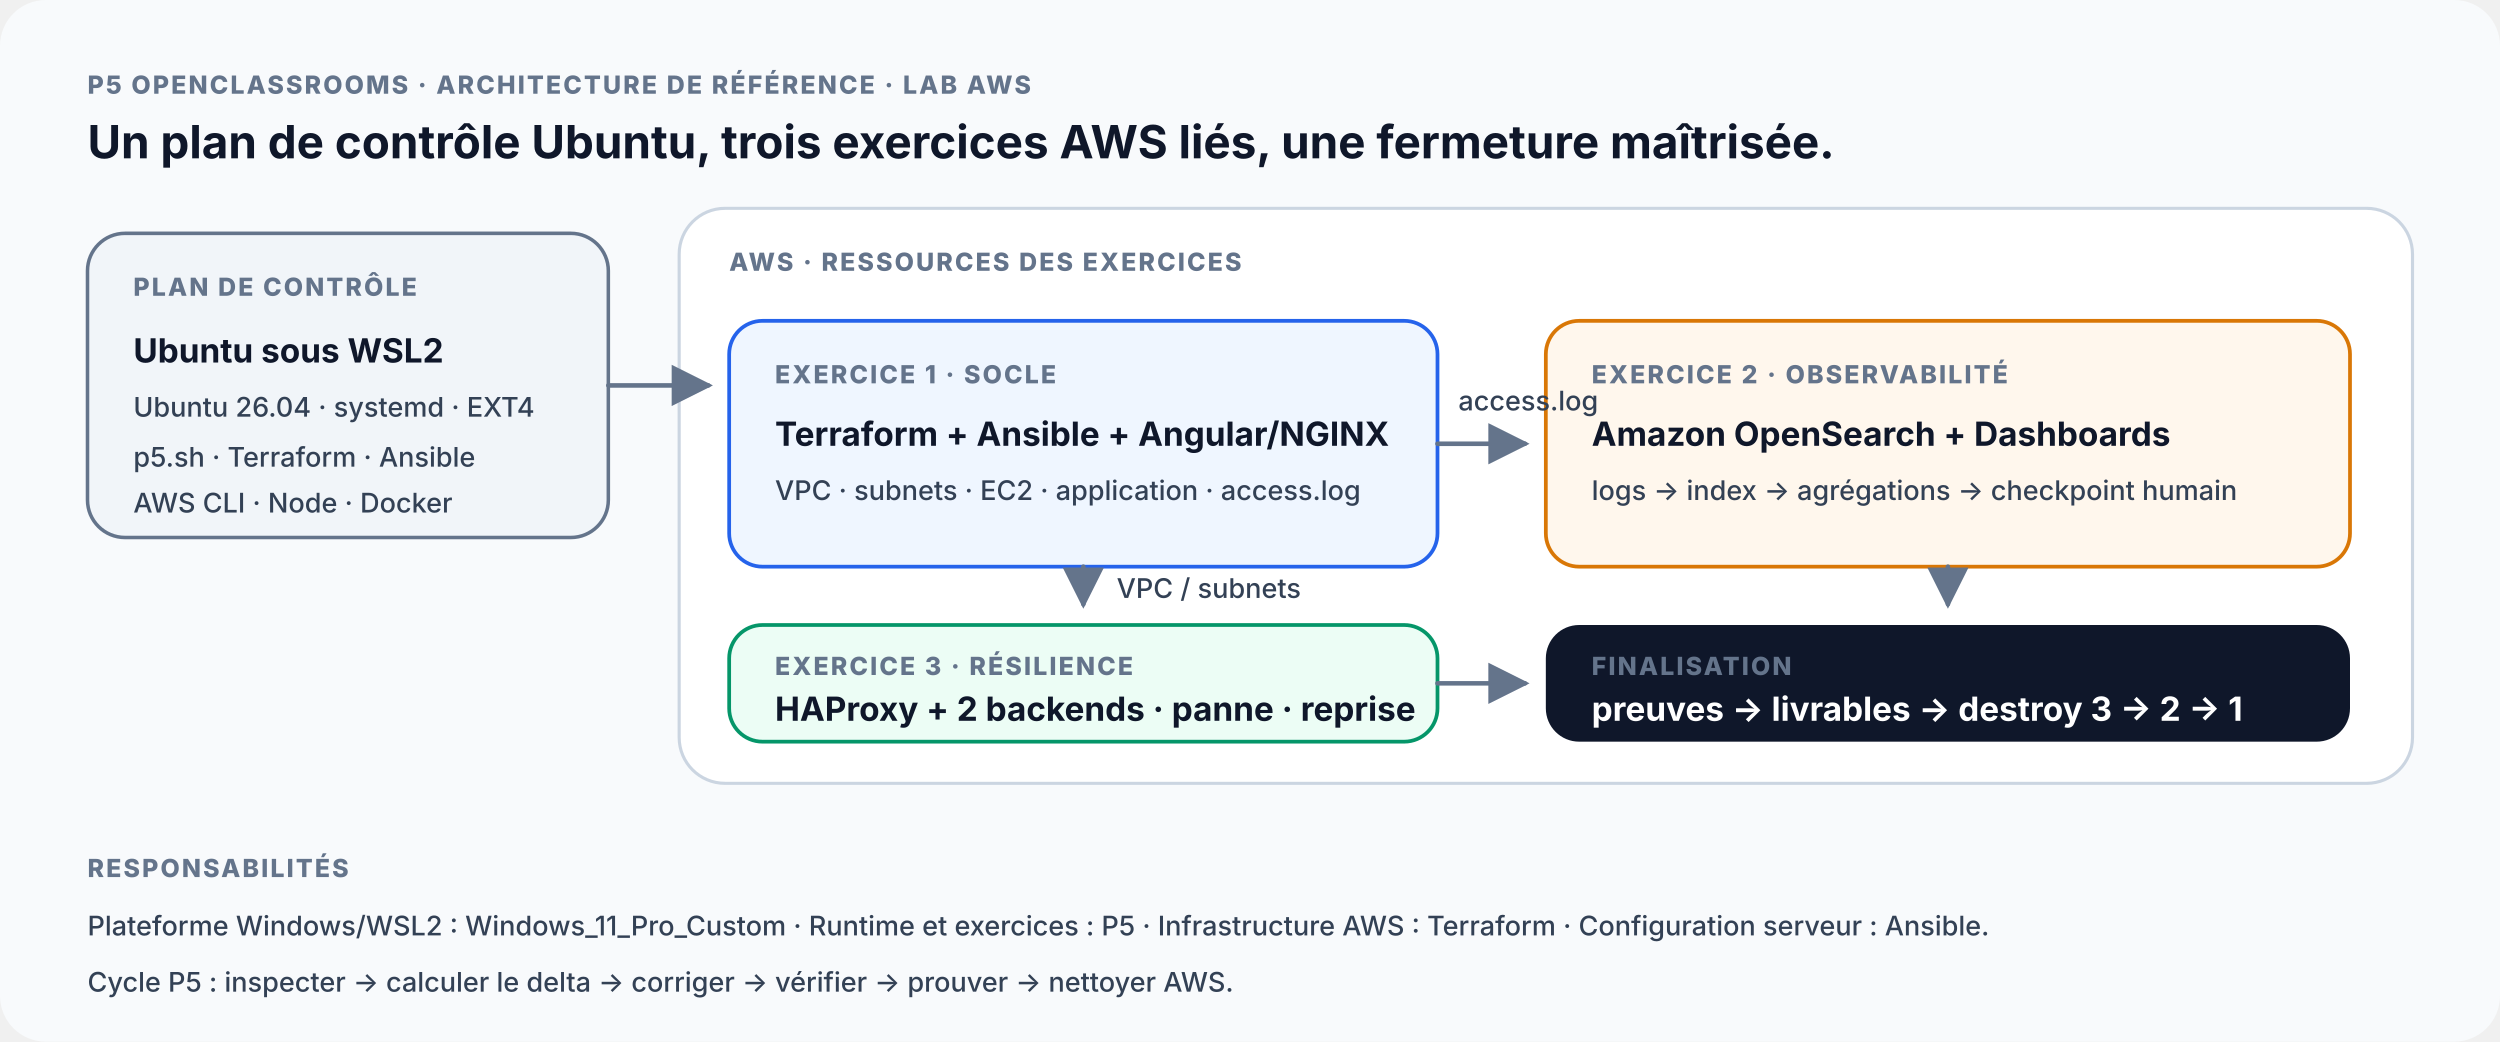
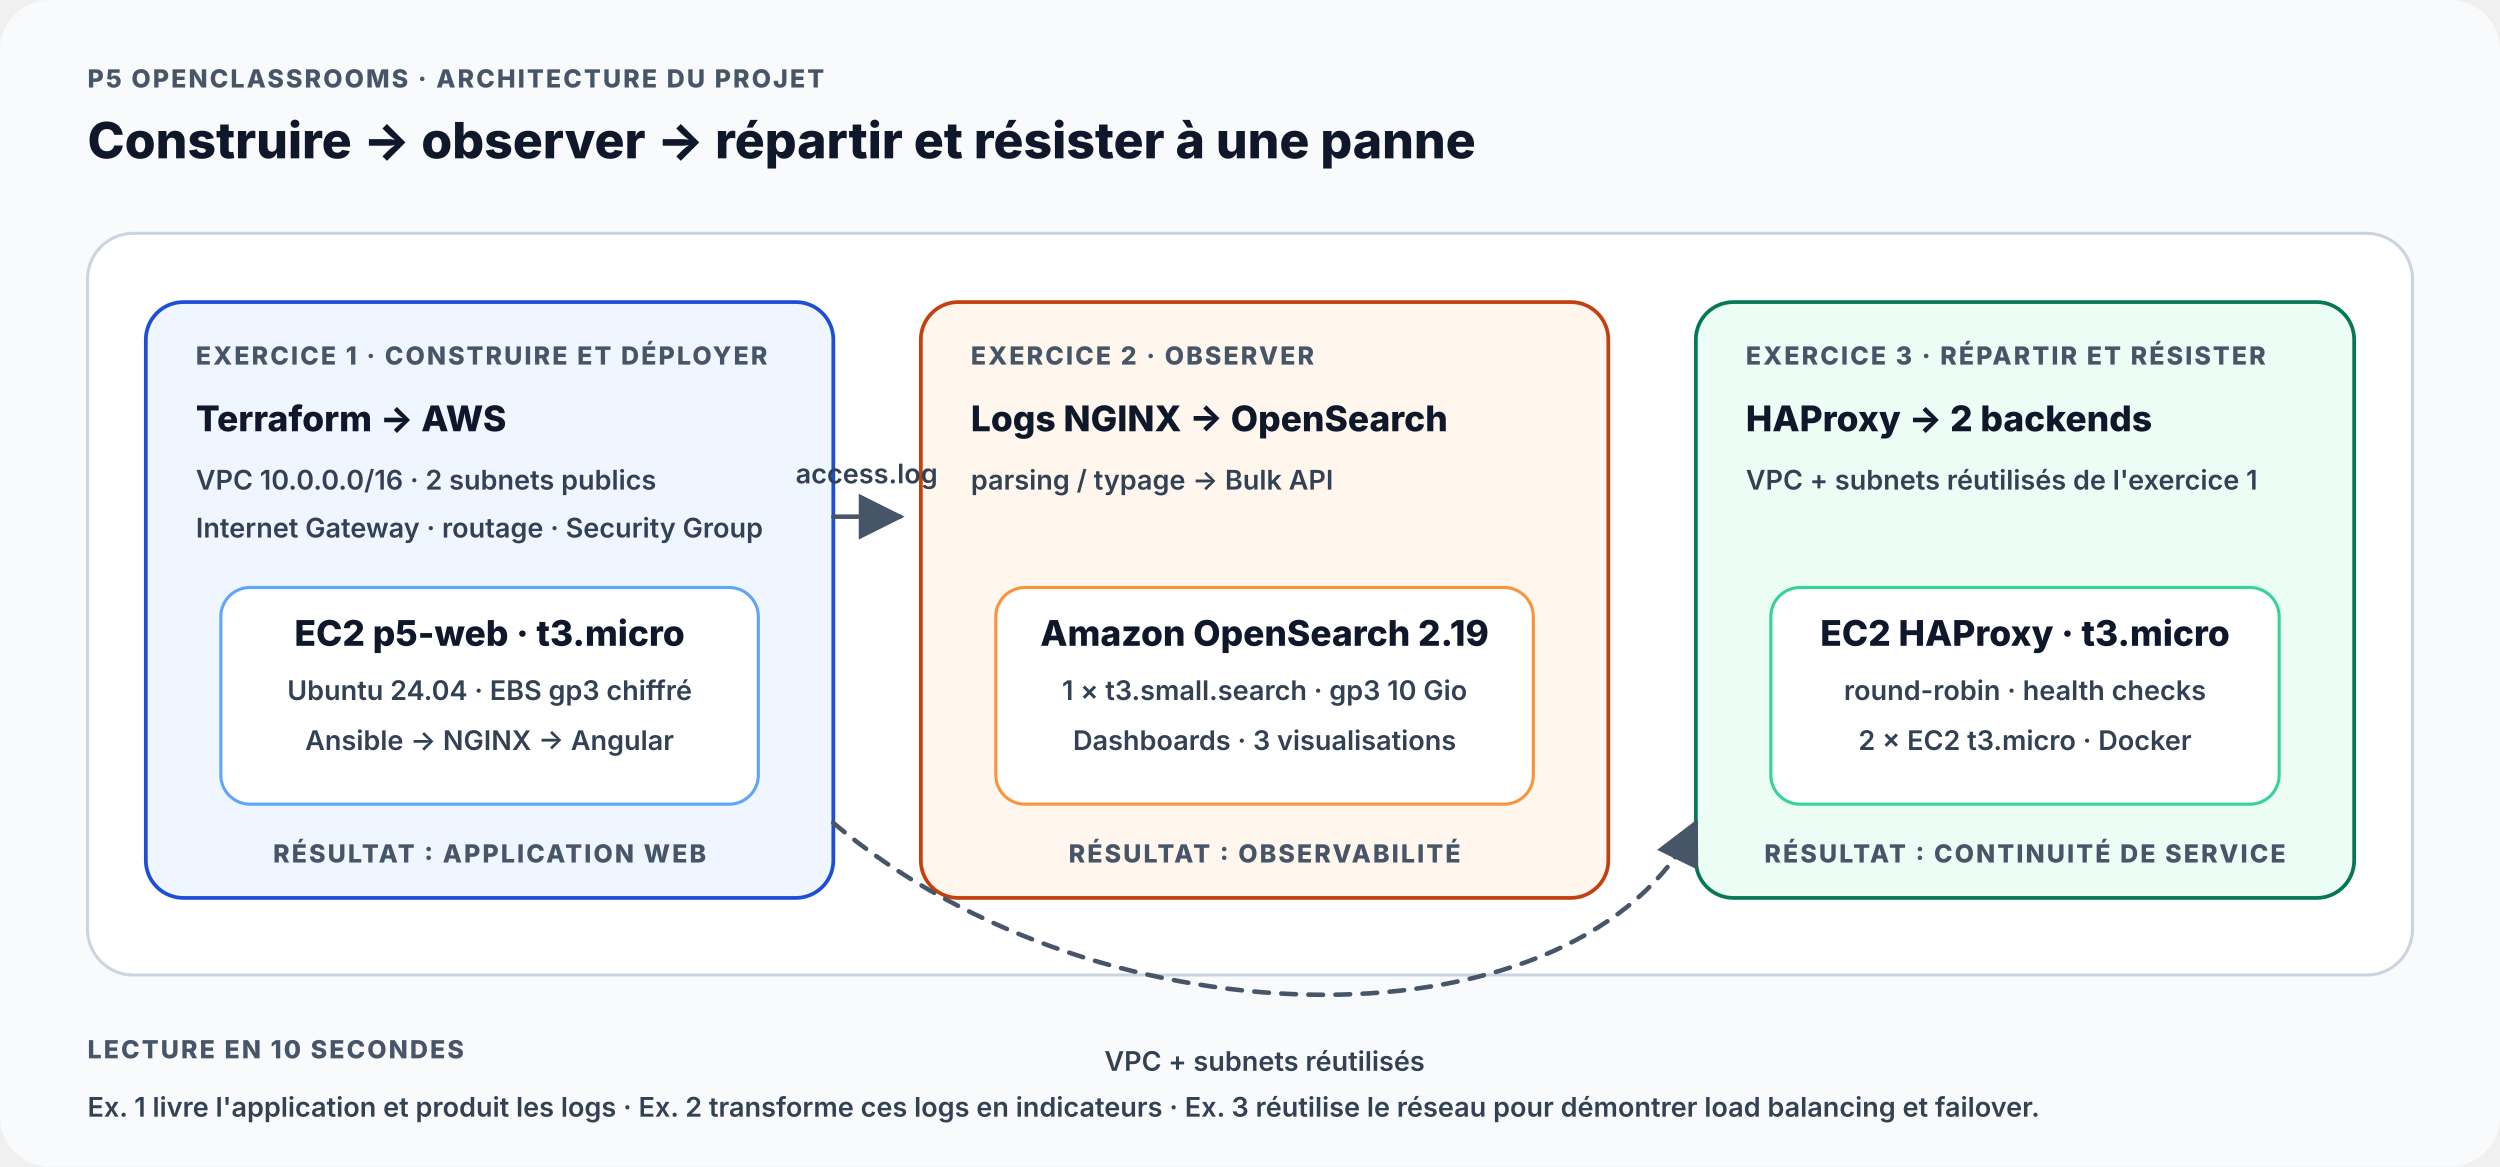
- <svg xmlns="http://www.w3.org/2000/svg" width="1200" height="500" viewBox="0 0 1200 500" role="img" aria-labelledby="title desc">
+ <svg xmlns="http://www.w3.org/2000/svg" width="1200" height="560" viewBox="0 0 1200 560" role="img" aria-labelledby="title desc">
  <defs>
-     <marker id="a" markerWidth="9" markerHeight="9" refX="8" refY="4.5" orient="auto">
-       <path d="M0 0L9 4.5L0 9Z" fill="#64748b" />
+     <marker id="a" markerWidth="10" markerHeight="10" refX="9" refY="5" orient="auto">
+       <path d="M0 0L10 5L0 10Z" fill="#475569" />
    </marker>
+     <style>text{font-family:Inter,ui-sans-serif,system-ui,-apple-system,"Segoe UI",sans-serif}.ey{font-size:12px;font-weight:800;letter-spacing:1px;fill:#475569}.h{font-size:24px;font-weight:760;fill:#0f172a}.t{font-size:17px;font-weight:760;fill:#0f172a}.s{font-size:13px;font-weight:560;fill:#334155}.w{fill:#fff}.ar{fill:none;stroke:#475569;stroke-width:2.2;stroke-linecap:round;stroke-linejoin:round;marker-end:url(#a)}.dash{stroke-dasharray:7 6}</style>
  </defs>
-   <style>text{font-family:Inter,ui-sans-serif,system-ui,-apple-system,"Segoe UI",sans-serif}.h{font-size:22px;font-weight:750;fill:#0f172a}.k{font-size:12px;font-weight:800;letter-spacing:1px;fill:#64748b}.t{font-size:16px;font-weight:750;fill:#0f172a}.s{font-size:13px;font-weight:550;fill:#334155}.w{fill:#fff}.ar{fill:none;stroke:#64748b;stroke-width:2.2;stroke-linecap:round;stroke-linejoin:round;marker-end:url(#a)}</style>
-   <rect width="1200" height="500" rx="22" fill="#f8fafc" />
-   <text x="42" y="45" class="k">P5 OPENCLASSROOMS · ARCHITECTURE DE RÉFÉRENCE · LAB AWS</text>
-   <text x="42" y="76" class="h">Un plan de contrôle Ubuntu, trois exercices AWS liés, une fermeture maîtrisée.</text>
-   <rect x="42" y="112" width="250" height="146" rx="18" fill="#f1f5f9" stroke="#64748b" stroke-width="1.7" />
-   <text x="64" y="142" class="k">PLAN DE CONTRÔLE</text>
-   <text x="64" y="174" class="t">Ubuntu sous WSL2</text>
-   <text x="64" y="200" class="s">Ubuntu 26.04 · systemd · EXT4</text>
-   <text x="64" y="224" class="s">p5.sh · Terraform · Ansible</text>
-   <text x="64" y="246" class="s">AWS CLI · Node · Docker</text>
-   <rect x="326" y="100" width="832" height="276" rx="22" fill="#fff" stroke="#cbd5e1" stroke-width="1.5" />
-   <text x="350" y="130" class="k">AWS · RESSOURCES DES EXERCICES</text>
-   <rect x="350" y="154" width="340" height="118" rx="16" fill="#eff6ff" stroke="#2563eb" stroke-width="1.8" />
-   <text x="372" y="184" class="k">EXERCICE 1 · SOCLE</text>
-   <text x="372" y="214" class="t">Terraform + Ansible + Angular/NGINX</text>
-   <text x="372" y="240" class="s">VPC · subnets · EC2 · application · access.log</text>
-   <rect x="742" y="154" width="386" height="118" rx="16" fill="#fff7ed" stroke="#d97706" stroke-width="1.8" />
-   <text x="764" y="184" class="k">EXERCICE 2 · OBSERVABILITÉ</text>
-   <text x="764" y="214" class="t">Amazon OpenSearch + Dashboards</text>
-   <text x="764" y="240" class="s">logs → index → agrégations → checkpoint humain</text>
-   <rect x="350" y="300" width="340" height="56" rx="16" fill="#ecfdf5" stroke="#059669" stroke-width="1.8" />
-   <text x="372" y="324" class="k">EXERCICE 3 · RÉSILIENCE</text>
-   <text x="372" y="346" class="t">HAProxy + 2 backends · panne · reprise</text>
-   <path d="M292 185H340" class="ar" />
-   <path d="M690 213H732" class="ar" />
-   <path d="M520 272V290" class="ar" />
-   <text x="700" y="197" class="s">access.log</text>
-   <text x="536" y="287" class="s">VPC / subnets</text>
-   <rect x="742" y="300" width="386" height="56" rx="16" fill="#0f172a" />
-   <text x="764" y="324" class="k" fill="#cbd5e1">FINALISATION</text>
-   <text x="764" y="346" class="t w">preuves → livrables → destroy 3 → 2 → 1</text>
-   <path d="M690 328H732" class="ar" />
-   <path d="M935 272V290" class="ar" />
-   <text x="42" y="421" class="k">RESPONSABILITÉS</text>
-   <text x="42" y="449" class="s">Plateforme Windows/WSL2 : Windows_11_Pro_Custom · Runtime et exercices : P5 · Infrastructure AWS : Terraform · Configuration serveur : Ansible.</text>
-   <text x="42" y="476" class="s">Cycle P5 : inspecter → calculer le delta → corriger → vérifier → prouver → nettoyer AWS.</text>
+   <rect width="1200" height="560" rx="24" fill="#f8fafc" />
+   <text x="42" y="42" class="ey">P5 OPENCLASSROOMS · ARCHITECTURE DU PROJET</text>
+   <text x="42" y="76" class="h">Construire → observer → répartir et résister à une panne</text>
+   <rect x="42" y="112" width="1116" height="356" rx="22" fill="#fff" stroke="#cbd5e1" stroke-width="1.5" />
+   <rect x="70" y="145" width="330" height="286" rx="18" fill="#eff6ff" stroke="#1d4ed8" stroke-width="1.8" />
+   <text x="94" y="175" class="ey">EXERCICE 1 · CONSTRUIRE ET DÉPLOYER</text>
+   <text x="94" y="207" class="t">Terraform → AWS</text>
+   <text x="94" y="235" class="s">VPC 10.0.0.0/16 · 2 subnets publics</text>
+   <text x="94" y="258" class="s">Internet Gateway · routage · Security Group</text>
+   <rect x="106" y="282" width="258" height="104" rx="14" fill="#fff" stroke="#60a5fa" stroke-width="1.5" />
+   <text x="235" y="310" class="t" text-anchor="middle">EC2 p5-web · t3.micro</text>
+   <text x="235" y="336" class="s" text-anchor="middle">Ubuntu 24.04 · EBS gp3 chiffré</text>
+   <text x="235" y="360" class="s" text-anchor="middle">Ansible → NGINX → Angular</text>
+   <text x="235" y="414" class="ey" text-anchor="middle">RÉSULTAT : APPLICATION WEB</text>
+   <rect x="442" y="145" width="330" height="286" rx="18" fill="#fff7ed" stroke="#c2410c" stroke-width="1.8" />
+   <text x="466" y="175" class="ey">EXERCICE 2 · OBSERVER</text>
+   <text x="466" y="207" class="t">Logs NGINX → OpenSearch</text>
+   <text x="466" y="235" class="s">parsing / typage → Bulk API</text>
+   <rect x="478" y="282" width="258" height="104" rx="14" fill="#fff" stroke="#fb923c" stroke-width="1.5" />
+   <text x="607" y="310" class="t" text-anchor="middle">Amazon OpenSearch 2.19</text>
+   <text x="607" y="336" class="s" text-anchor="middle">1 × t3.small.search · gp3 10 Gio</text>
+   <text x="607" y="360" class="s" text-anchor="middle">Dashboards · 3 visualisations</text>
+   <text x="607" y="414" class="ey" text-anchor="middle">RÉSULTAT : OBSERVABILITÉ</text>
+   <rect x="814" y="145" width="316" height="286" rx="18" fill="#ecfdf5" stroke="#047857" stroke-width="1.8" />
+   <text x="838" y="175" class="ey">EXERCICE 3 · RÉPARTIR ET RÉSISTER</text>
+   <text x="838" y="207" class="t">HAProxy → 2 backends</text>
+   <text x="838" y="235" class="s">VPC + subnets réutilisés de l'exercice 1</text>
+   <rect x="850" y="282" width="244" height="104" rx="14" fill="#fff" stroke="#34d399" stroke-width="1.5" />
+   <text x="972" y="310" class="t" text-anchor="middle">EC2 HAProxy · t3.micro</text>
+   <text x="972" y="336" class="s" text-anchor="middle">round-robin · health checks</text>
+   <text x="972" y="360" class="s" text-anchor="middle">2 × EC2 t3.micro · Docker</text>
+   <text x="972" y="414" class="ey" text-anchor="middle">RÉSULTAT : CONTINUITÉ DE SERVICE</text>
+   <path d="M400 248H432" class="ar" />
+   <text x="416" y="232" class="s" text-anchor="middle">access.log</text>
+   <path d="M400 395C530 505 760 505 814 395" class="ar dash" />
+   <text x="607" y="514" class="s" text-anchor="middle">VPC + subnets réutilisés</text>
+   <text x="42" y="508" class="ey">LECTURE EN 10 SECONDES</text>
+   <text x="42" y="536" class="s">Ex. 1 livre l'application et produit les logs · Ex. 2 transforme ces logs en indicateurs · Ex. 3 réutilise le réseau pour démontrer load balancing et failover.</text>
</svg>
